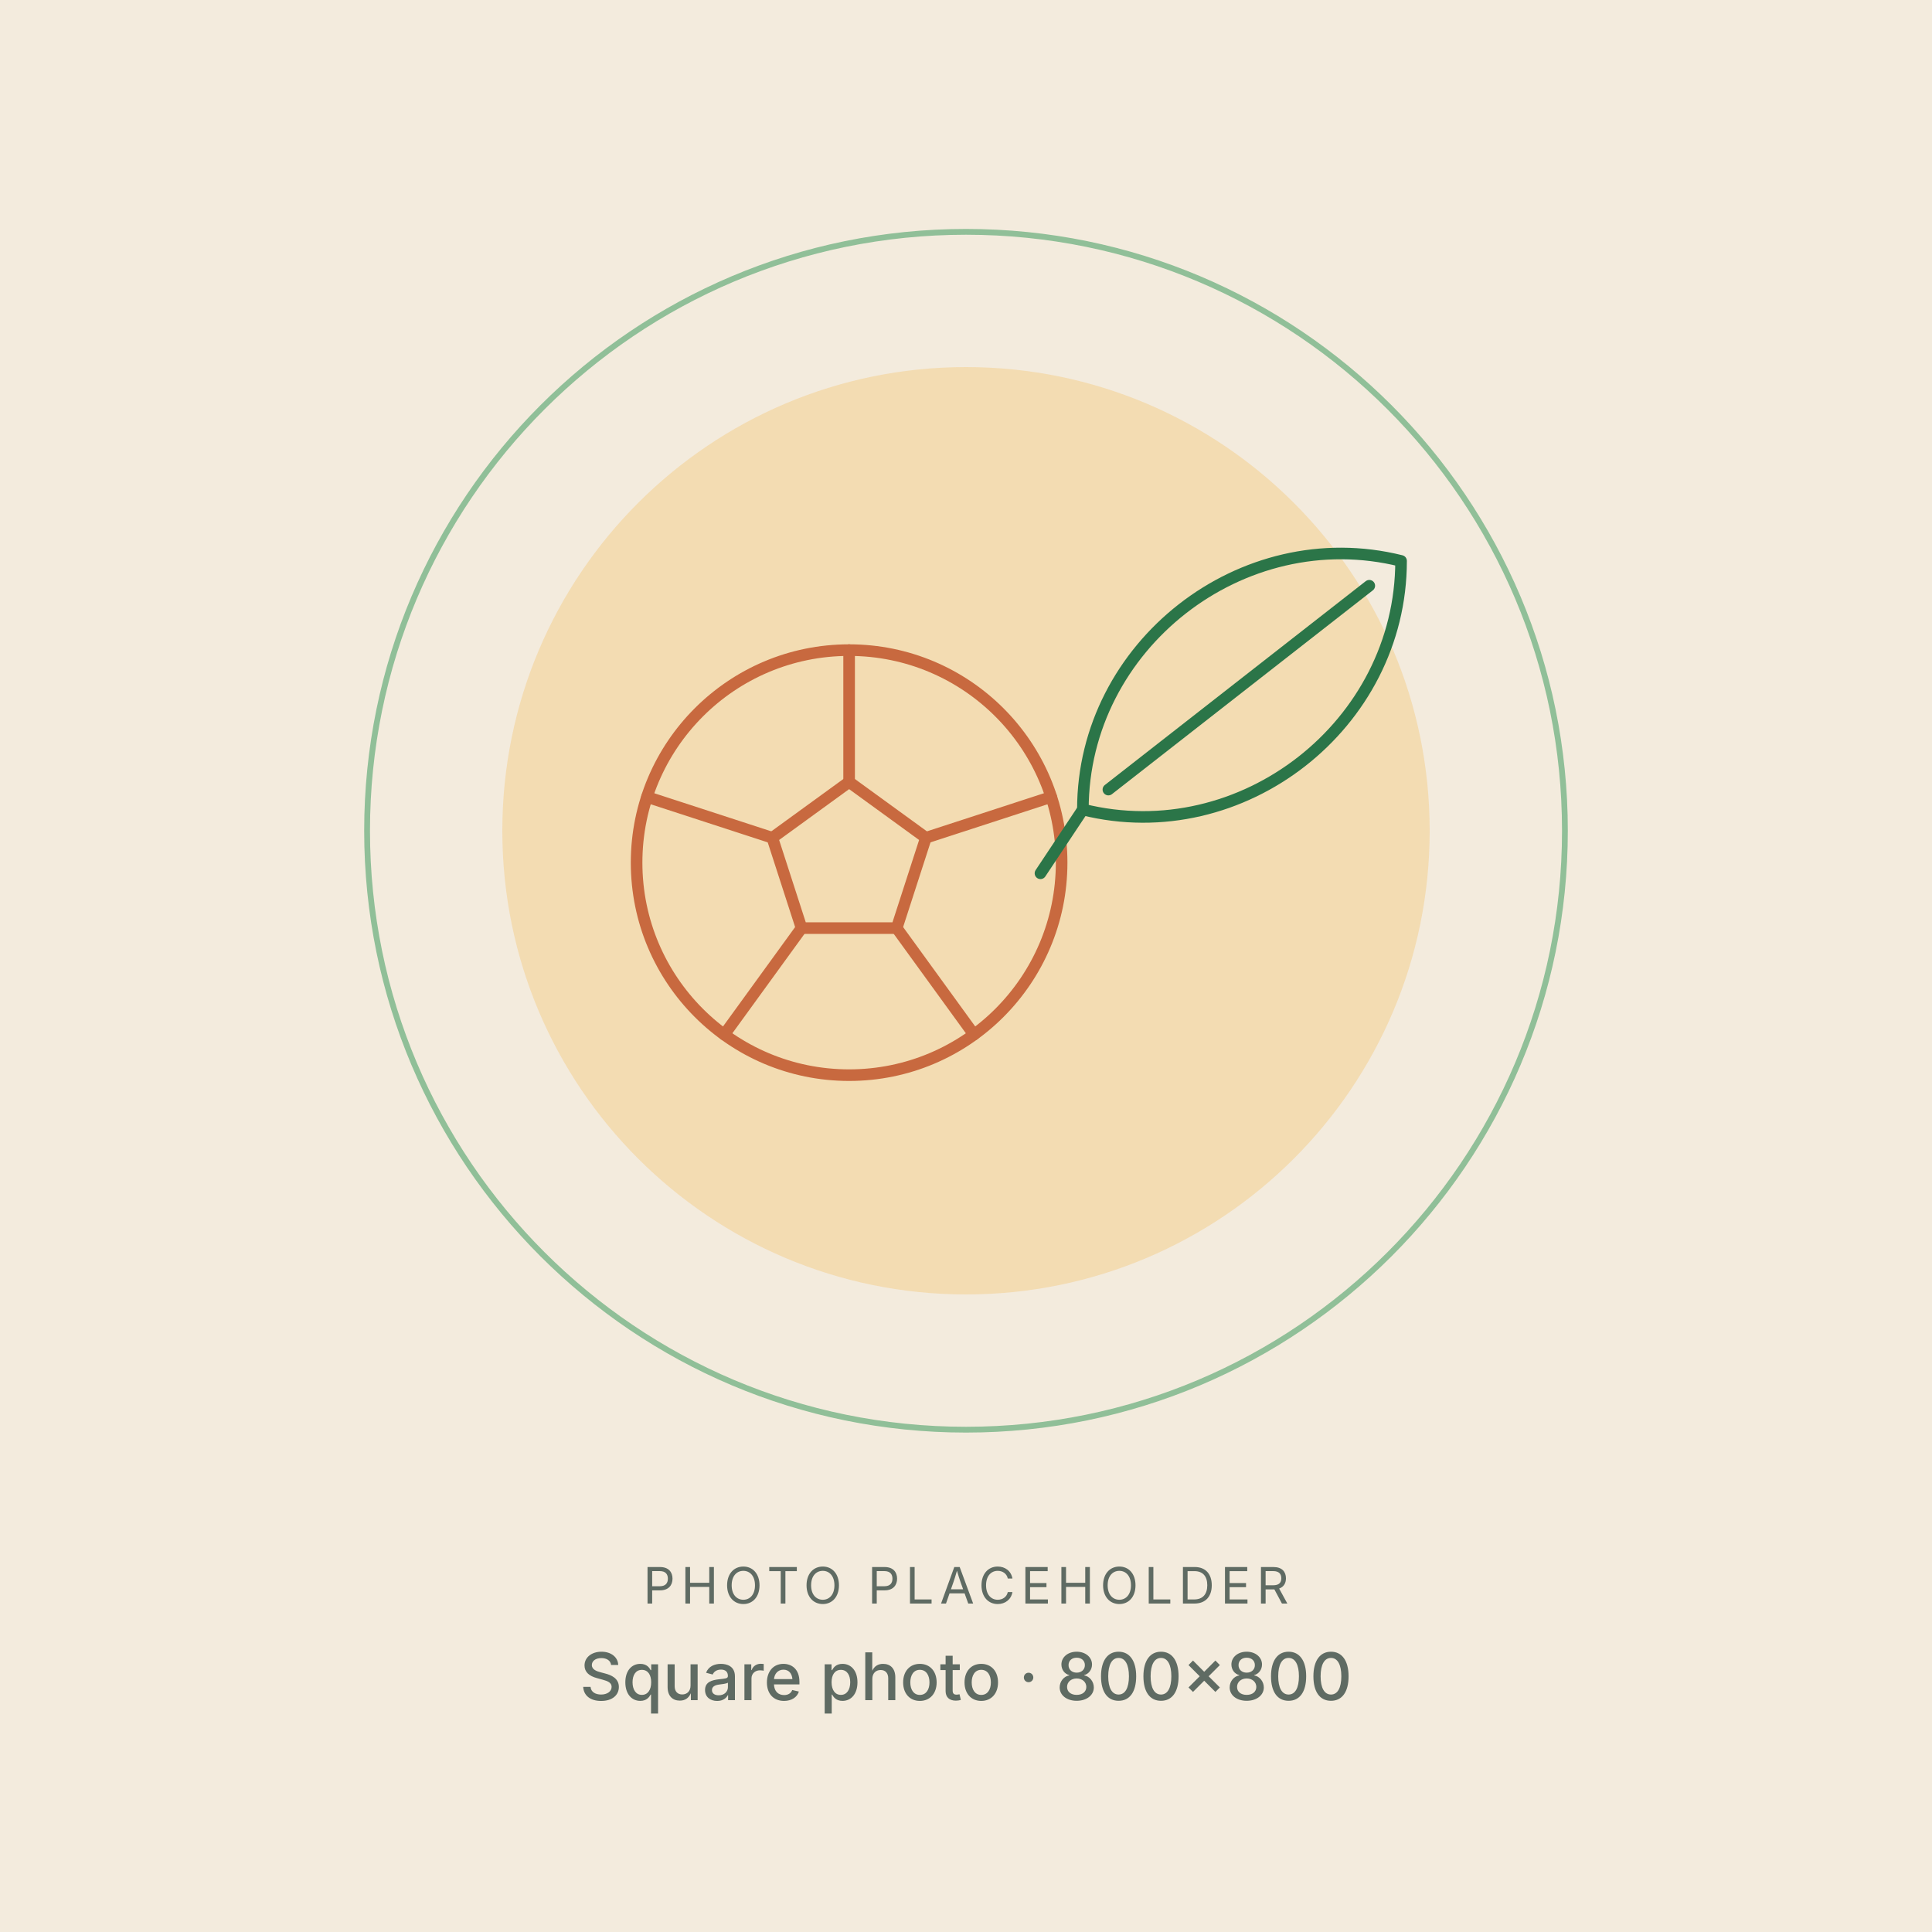
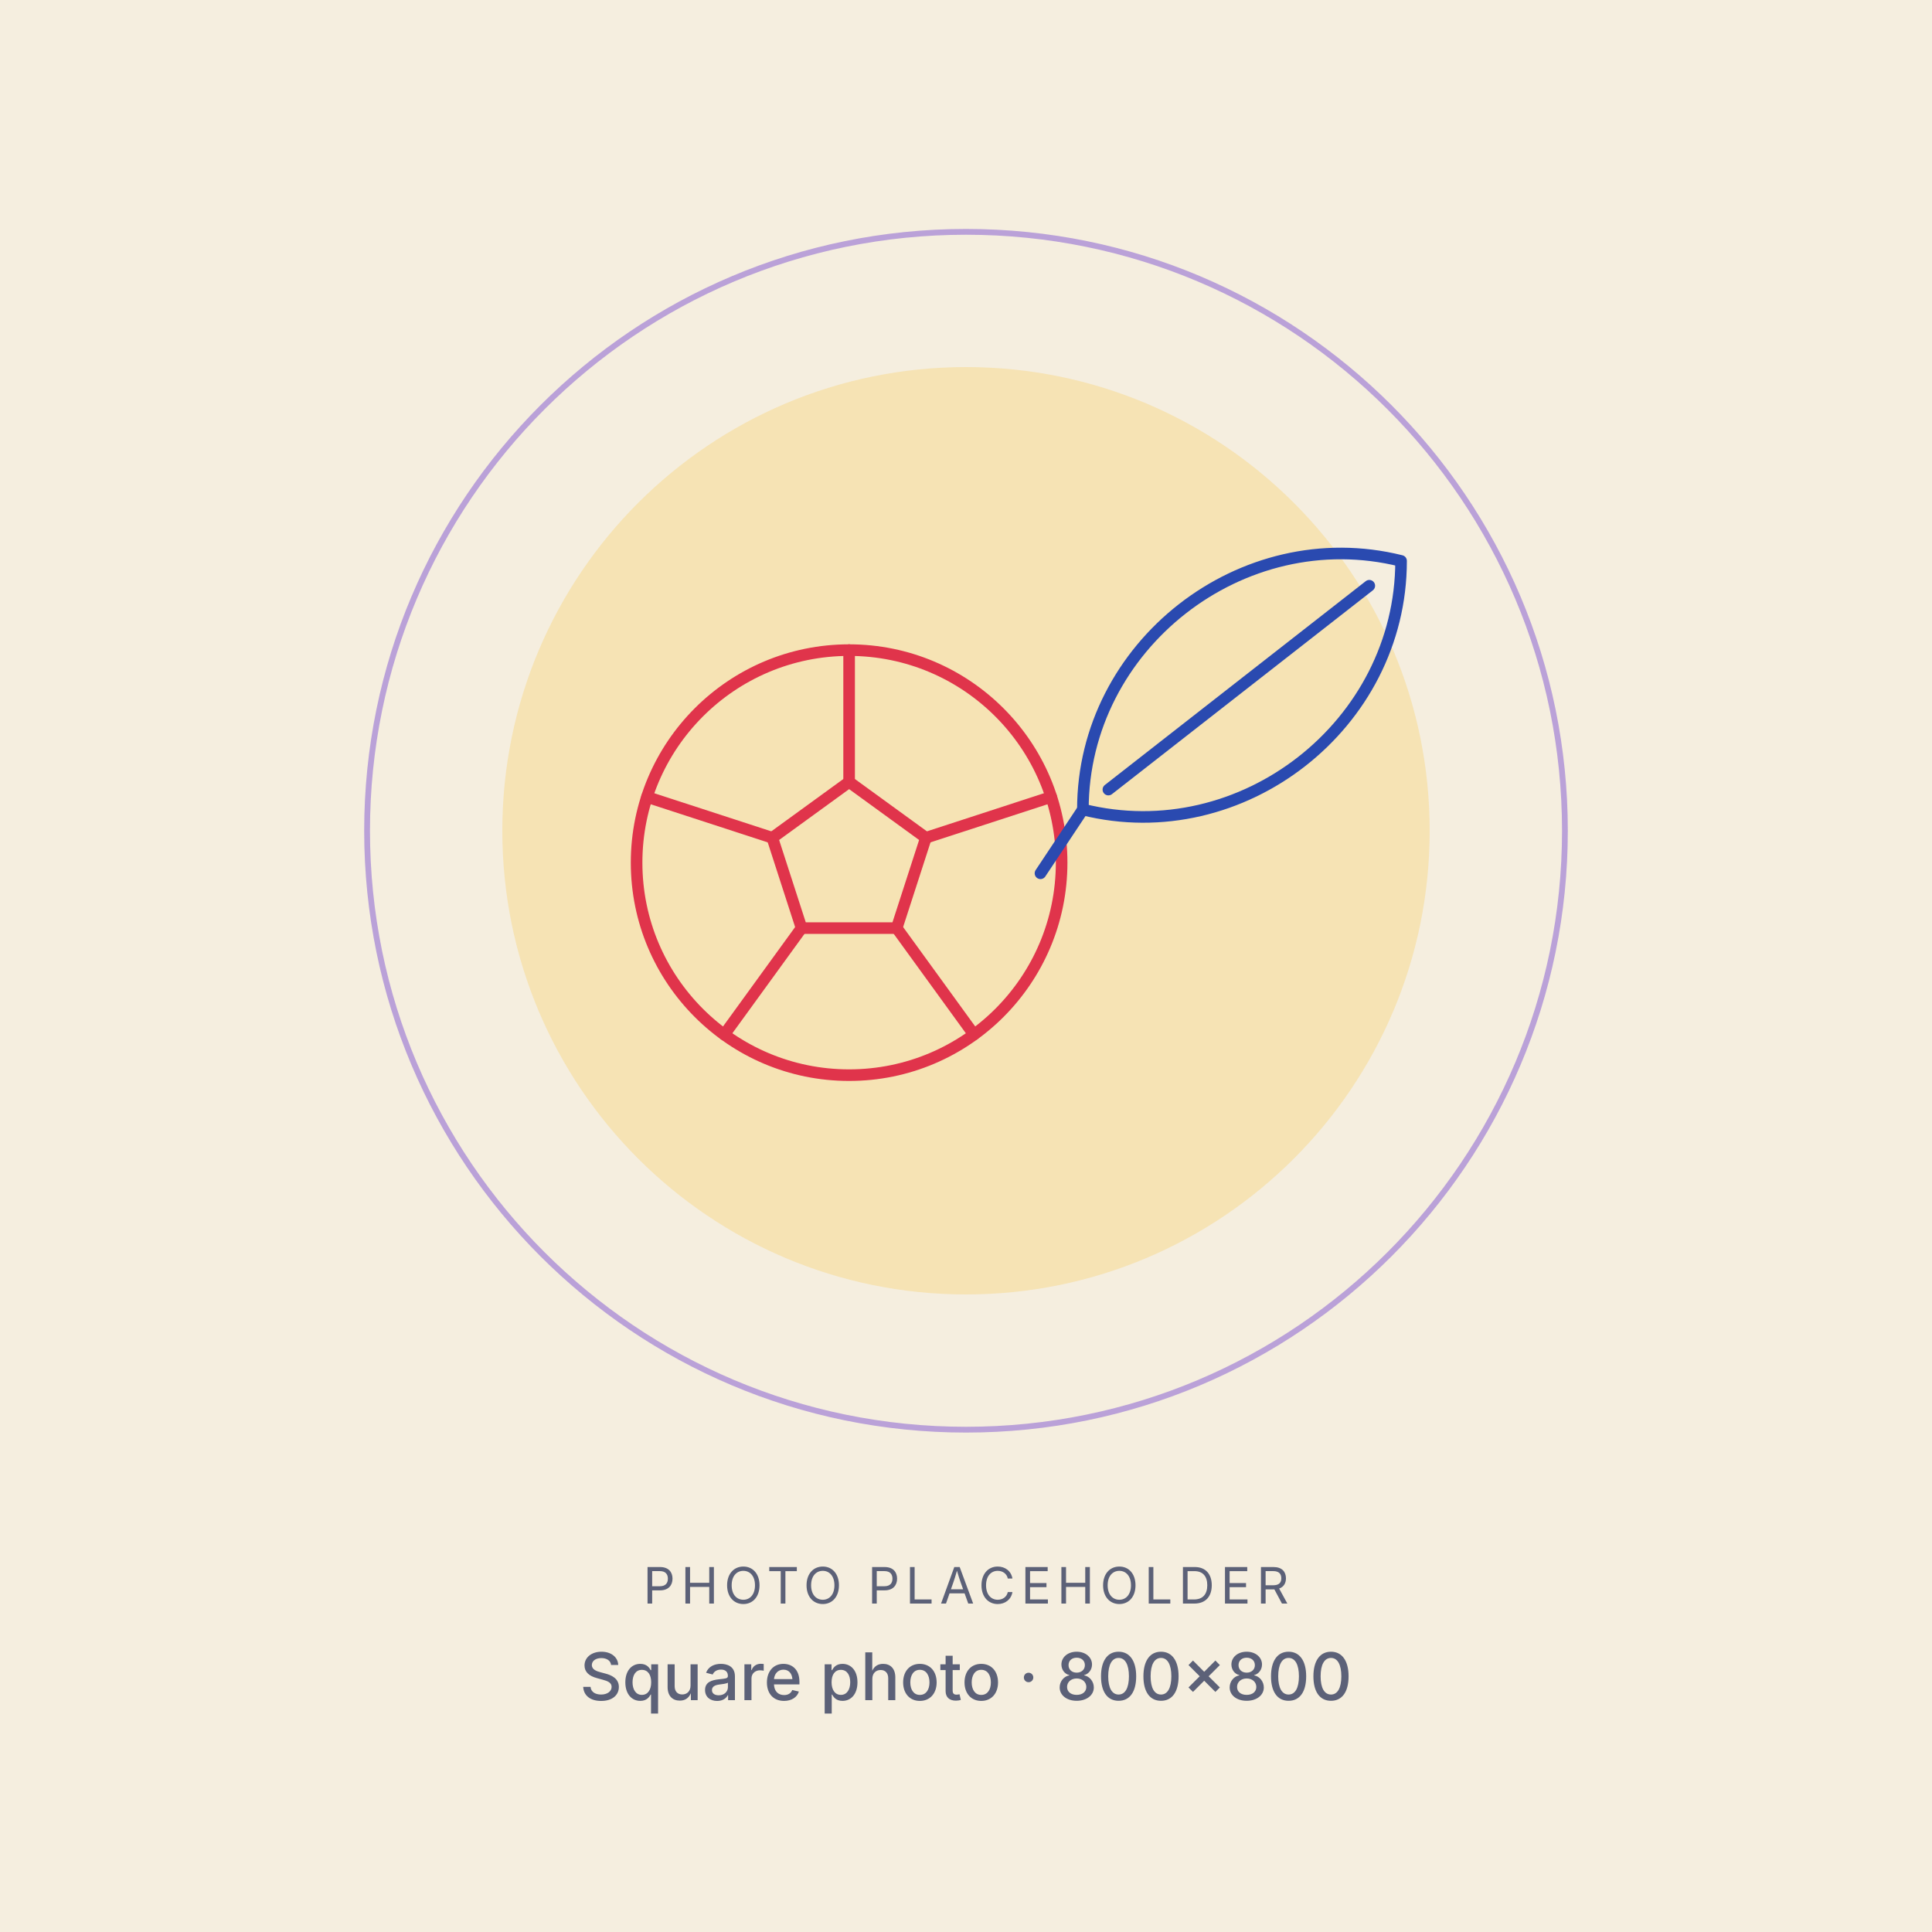
<svg xmlns="http://www.w3.org/2000/svg" viewBox="0 0 800 800" width="800" height="800" role="img" aria-label="Placeholder: Square photo">
-   <rect width="800" height="800" fill="#F3EBDD" />
-   <circle cx="400" cy="344" r="192" fill="#F2B544" fill-opacity="0.28" />
-   <circle cx="400" cy="344" r="248" fill="none" stroke="#3E9A5F" stroke-opacity="0.55" stroke-width="2.4" />
-   <g fill="none" stroke="#C8693F" stroke-width="4.8" stroke-linejoin="round" stroke-linecap="round">
+   <rect width="800" height="800" fill="#F5EEDF" />
+   <circle cx="400" cy="344" r="192" fill="#F6C744" fill-opacity="0.28" />
+   <circle cx="400" cy="344" r="248" fill="none" stroke="#8A63D2" stroke-opacity="0.55" stroke-width="2.4" />
+   <g fill="none" stroke="#E0344B" stroke-width="4.8" stroke-linejoin="round" stroke-linecap="round">
    <circle cx="351.6" cy="357.2" r="88" />
    <polygon points="351.6,323.8 383.4,346.9 371.3,384.3 331.9,384.3 319.8,346.9" />
    <path d="M351.6 323.8L351.6 269.2M383.4 346.9L435.3 330M371.3 384.3L403.3 428.4M331.9 384.3L299.9 428.4M319.8 346.9L267.9 330" />
  </g>
-   <g transform="translate(448.4 335.2) rotate(-38)" fill="none" stroke="#2B7548" stroke-width="4.8" stroke-linecap="round" stroke-linejoin="round">
+   <g transform="translate(448.4 335.2) rotate(-38)" fill="none" stroke="#2A4AB0" stroke-width="4.8" stroke-linecap="round" stroke-linejoin="round">
    <path d="M0 0C41.8 -53.5 125.4 -53.5 167.2 0C125.4 53.5 41.8 53.5 0 0Z" />
    <path d="M13.4 0L150.5 0" />
    <path d="M-30.1 10L0 0" />
  </g>
-   <text x="400" y="664" text-anchor="middle" font-family="system-ui, -apple-system, 'Segoe UI', sans-serif" font-size="20.8" letter-spacing="2.4" fill="#5F6B63">PHOTO PLACEHOLDER</text>
-   <text x="400" y="704" text-anchor="middle" font-family="system-ui, -apple-system, 'Segoe UI', sans-serif" font-size="27.2" font-weight="500" fill="#5F6B63">Square photo · 800×800</text>
+   <text x="400" y="664" text-anchor="middle" font-family="system-ui, -apple-system, 'Segoe UI', sans-serif" font-size="20.8" letter-spacing="2.4" fill="#5C6178">PHOTO PLACEHOLDER</text>
+   <text x="400" y="704" text-anchor="middle" font-family="system-ui, -apple-system, 'Segoe UI', sans-serif" font-size="27.2" font-weight="500" fill="#5C6178">Square photo · 800×800</text>
</svg>
